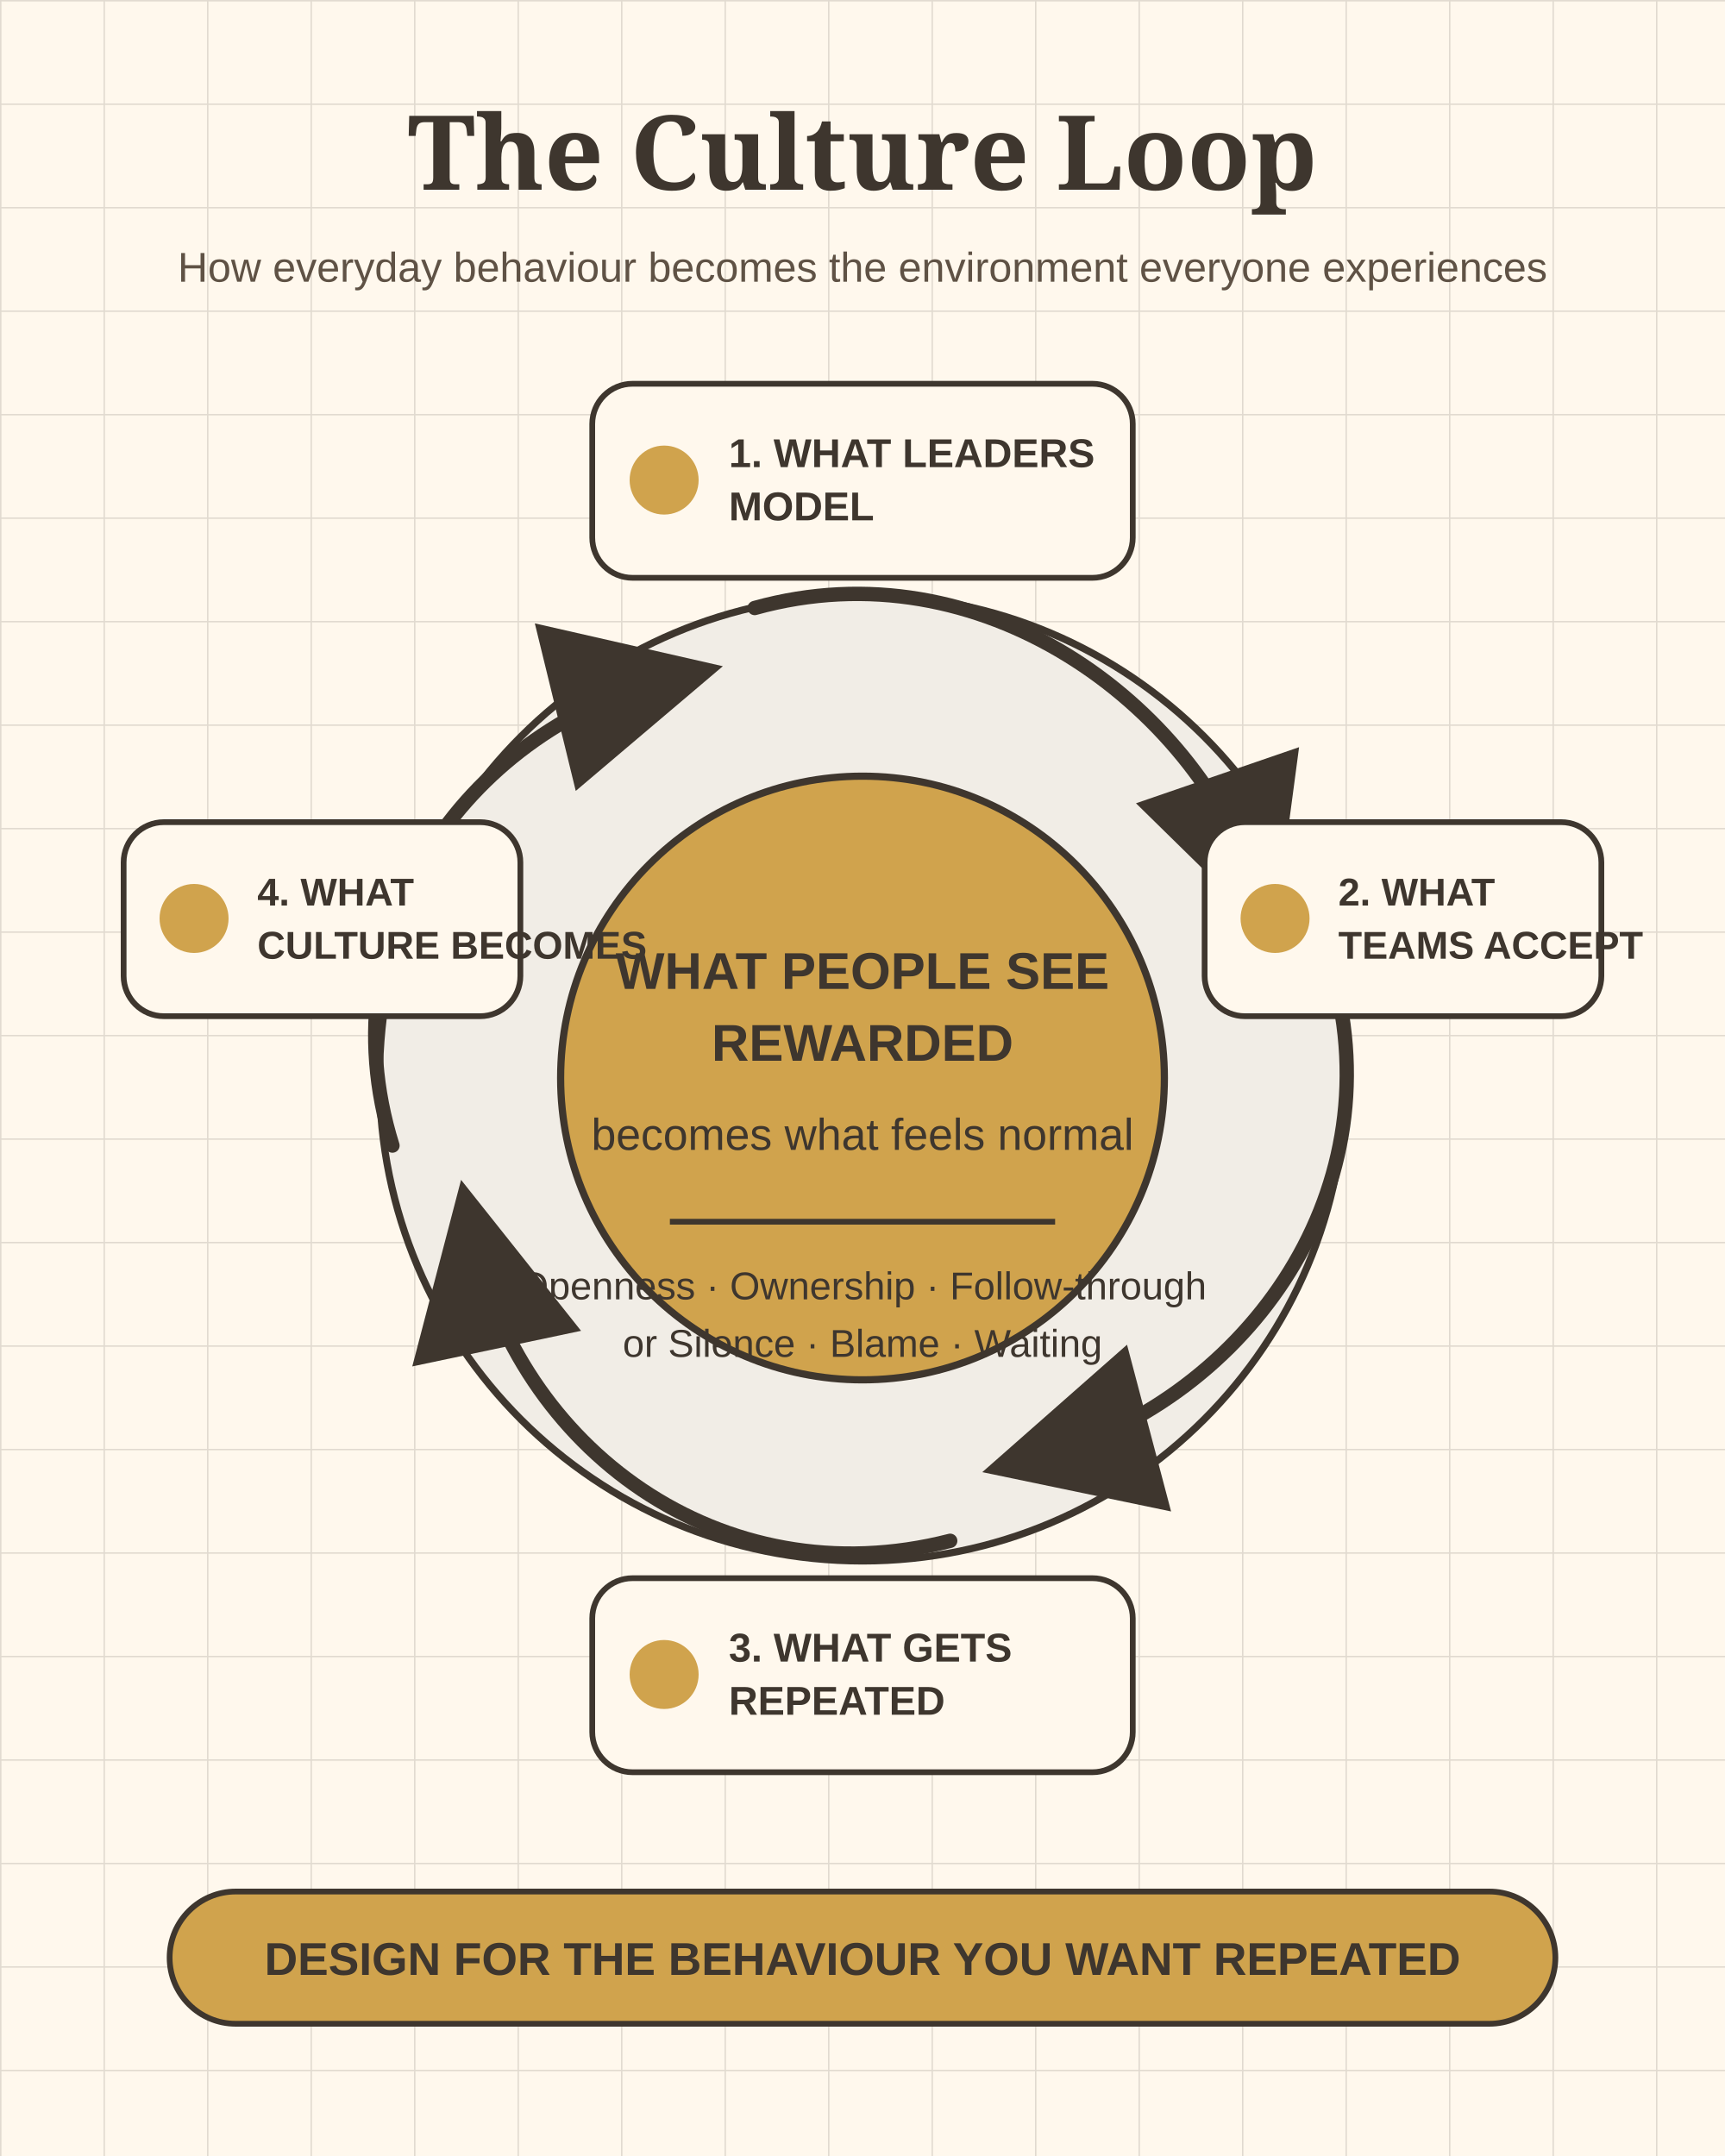
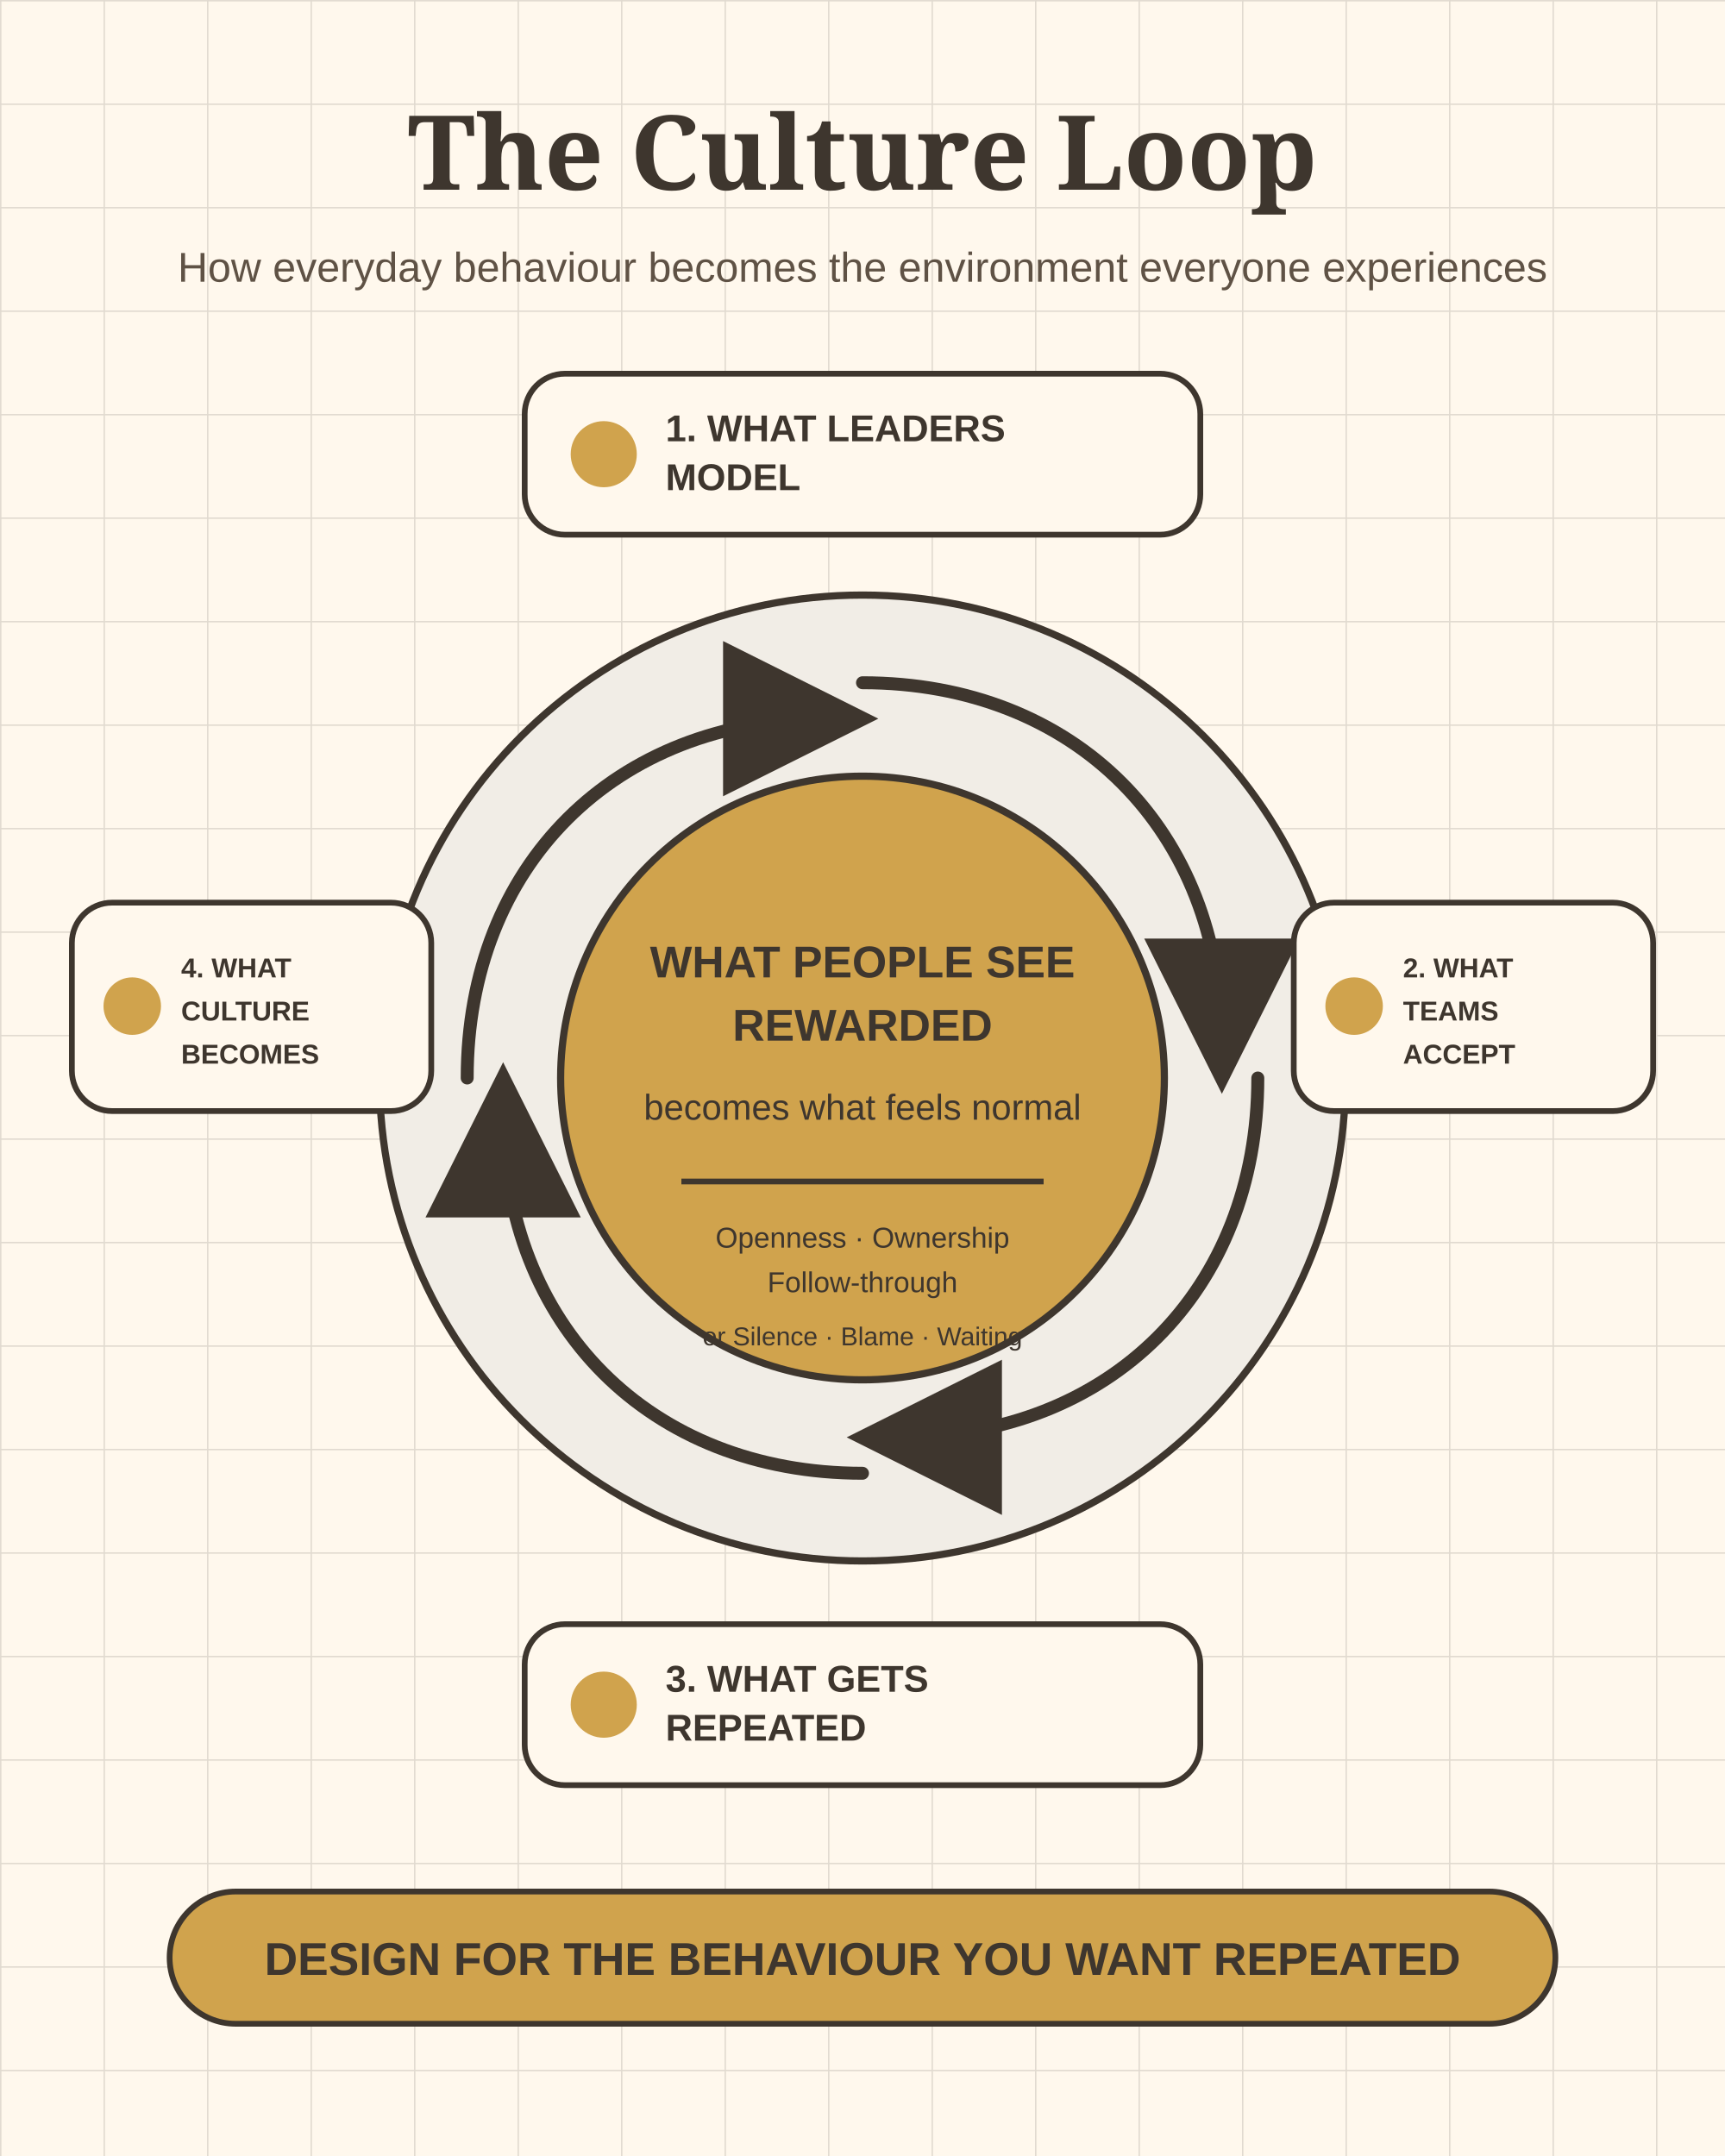
<svg xmlns="http://www.w3.org/2000/svg" viewBox="0 0 1200 1500" role="img" aria-labelledby="title desc">
  <defs>
    <pattern id="grid" width="72" height="72" patternUnits="userSpaceOnUse">
      <path d="M 72 0 L 0 0 0 72" fill="none" stroke="#d9d2c8" stroke-width="2" />
    </pattern>
    <marker id="arrow" markerWidth="12" markerHeight="12" refX="8" refY="6" orient="auto">
      <path d="M0,0 L12,6 L0,12 Z" fill="#3e362e" />
    </marker>
  </defs>
  <rect width="1200" height="1500" fill="#fff8ed" />
  <rect width="1200" height="1500" fill="url(#grid)" opacity="0.78" />
  <text x="600" y="132" text-anchor="middle" fill="#3e362e" font-family="Georgia, serif" font-size="72" font-weight="700">The Culture Loop</text>
  <text x="600" y="196" text-anchor="middle" fill="#5f5245" font-family="Arial, sans-serif" font-size="29">How everyday behaviour becomes the environment everyone experiences</text>
  <circle cx="600" cy="750" r="336" fill="#f1ede6" stroke="#3e362e" stroke-width="5" />
  <circle cx="600" cy="750" r="210" fill="#d0a34d" stroke="#3e362e" stroke-width="5" />
-   <path d="M525 423 C683 379 830 490 873 615" fill="none" stroke="#3e362e" stroke-width="10" stroke-linecap="round" marker-end="url(#arrow)" />
-   <path d="M927 676 C971 834 862 977 722 1014" fill="none" stroke="#3e362e" stroke-width="10" stroke-linecap="round" marker-end="url(#arrow)" />
-   <path d="M661 1072 C501 1113 360 1007 329 860" fill="none" stroke="#3e362e" stroke-width="10" stroke-linecap="round" marker-end="url(#arrow)" />
-   <path d="M273 797 C224 640 333 505 464 473" fill="none" stroke="#3e362e" stroke-width="10" stroke-linecap="round" marker-end="url(#arrow)" />
+   <path d="M600 475 C748 475 850 578 850 725" fill="none" stroke="#3e362e" stroke-width="9" stroke-linecap="round" marker-end="url(#arrow)" />
+   <path d="M875 750 C875 898 772 1000 625 1000" fill="none" stroke="#3e362e" stroke-width="9" stroke-linecap="round" marker-end="url(#arrow)" />
+   <path d="M600 1025 C452 1025 350 922 350 775" fill="none" stroke="#3e362e" stroke-width="9" stroke-linecap="round" marker-end="url(#arrow)" />
+   <path d="M325 750 C325 602 428 500 575 500" fill="none" stroke="#3e362e" stroke-width="9" stroke-linecap="round" marker-end="url(#arrow)" />
  <g font-family="Arial, sans-serif" fill="#3e362e">
-     <rect x="412" y="267" width="376" height="135" rx="28" fill="#fff8ed" stroke="#3e362e" stroke-width="4" />
-     <circle cx="462" cy="334" r="24" fill="#d0a34d" />
-     <text x="507" y="325" font-size="28" font-weight="700">1. WHAT LEADERS</text>
-     <text x="507" y="362" font-size="28" font-weight="700">MODEL</text>
-     <rect x="838" y="572" width="276" height="135" rx="28" fill="#fff8ed" stroke="#3e362e" stroke-width="4" />
-     <circle cx="887" cy="639" r="24" fill="#d0a34d" />
-     <text x="931" y="630" font-size="27" font-weight="700">2. WHAT</text>
-     <text x="931" y="667" font-size="27" font-weight="700">TEAMS ACCEPT</text>
-     <rect x="412" y="1098" width="376" height="135" rx="28" fill="#fff8ed" stroke="#3e362e" stroke-width="4" />
-     <circle cx="462" cy="1165" r="24" fill="#d0a34d" />
-     <text x="507" y="1156" font-size="28" font-weight="700">3. WHAT GETS</text>
-     <text x="507" y="1193" font-size="28" font-weight="700">REPEATED</text>
-     <rect x="86" y="572" width="276" height="135" rx="28" fill="#fff8ed" stroke="#3e362e" stroke-width="4" />
-     <circle cx="135" cy="639" r="24" fill="#d0a34d" />
-     <text x="179" y="630" font-size="27" font-weight="700">4. WHAT</text>
-     <text x="179" y="667" font-size="27" font-weight="700">CULTURE BECOMES</text>
+     <rect x="365" y="260" width="470" height="112" rx="28" fill="#fff8ed" stroke="#3e362e" stroke-width="4" />
+     <circle cx="420" cy="316" r="23" fill="#d0a34d" />
+     <text x="463" y="307" font-size="26" font-weight="700">1. WHAT LEADERS</text>
+     <text x="463" y="341" font-size="26" font-weight="700">MODEL</text>
+     <rect x="900" y="628" width="250" height="145" rx="28" fill="#fff8ed" stroke="#3e362e" stroke-width="4" />
+     <circle cx="942" cy="700" r="20" fill="#d0a34d" />
+     <text x="976" y="680" font-size="19" font-weight="700">2. WHAT</text>
+     <text x="976" y="710" font-size="19" font-weight="700">TEAMS</text>
+     <text x="976" y="740" font-size="19" font-weight="700">ACCEPT</text>
+     <rect x="365" y="1130" width="470" height="112" rx="28" fill="#fff8ed" stroke="#3e362e" stroke-width="4" />
+     <circle cx="420" cy="1186" r="23" fill="#d0a34d" />
+     <text x="463" y="1177" font-size="26" font-weight="700">3. WHAT GETS</text>
+     <text x="463" y="1211" font-size="26" font-weight="700">REPEATED</text>
+     <rect x="50" y="628" width="250" height="145" rx="28" fill="#fff8ed" stroke="#3e362e" stroke-width="4" />
+     <circle cx="92" cy="700" r="20" fill="#d0a34d" />
+     <text x="126" y="680" font-size="19" font-weight="700">4. WHAT</text>
+     <text x="126" y="710" font-size="19" font-weight="700">CULTURE</text>
+     <text x="126" y="740" font-size="19" font-weight="700">BECOMES</text>
  </g>
  <g text-anchor="middle" fill="#3e362e" font-family="Arial, sans-serif">
-     <text x="600" y="688" font-size="36" font-weight="700">WHAT PEOPLE SEE</text>
-     <text x="600" y="738" font-size="36" font-weight="700">REWARDED</text>
-     <text x="600" y="800" font-size="31">becomes what feels normal</text>
-     <path d="M466 850 H734" stroke="#3e362e" stroke-width="4" />
-     <text x="600" y="904" font-size="27">Openness · Ownership · Follow-through</text>
-     <text x="600" y="944" font-size="27">or Silence · Blame · Waiting</text>
+     <text x="600" y="680" font-size="31" font-weight="700">WHAT PEOPLE SEE</text>
+     <text x="600" y="724" font-size="31" font-weight="700">REWARDED</text>
+     <text x="600" y="779" font-size="25">becomes what feels normal</text>
+     <path d="M474 822 H726" stroke="#3e362e" stroke-width="4" />
+     <text x="600" y="868" font-size="20">Openness · Ownership</text>
+     <text x="600" y="899" font-size="20">Follow-through</text>
+     <text x="600" y="936" font-size="18">or Silence · Blame · Waiting</text>
  </g>
  <rect x="118" y="1316" width="964" height="92" rx="46" fill="#d0a34d" stroke="#3e362e" stroke-width="4" />
  <text x="600" y="1374" text-anchor="middle" fill="#3e362e" font-family="Arial, sans-serif" font-size="32" font-weight="700">DESIGN FOR THE BEHAVIOUR YOU WANT REPEATED</text>
</svg>
